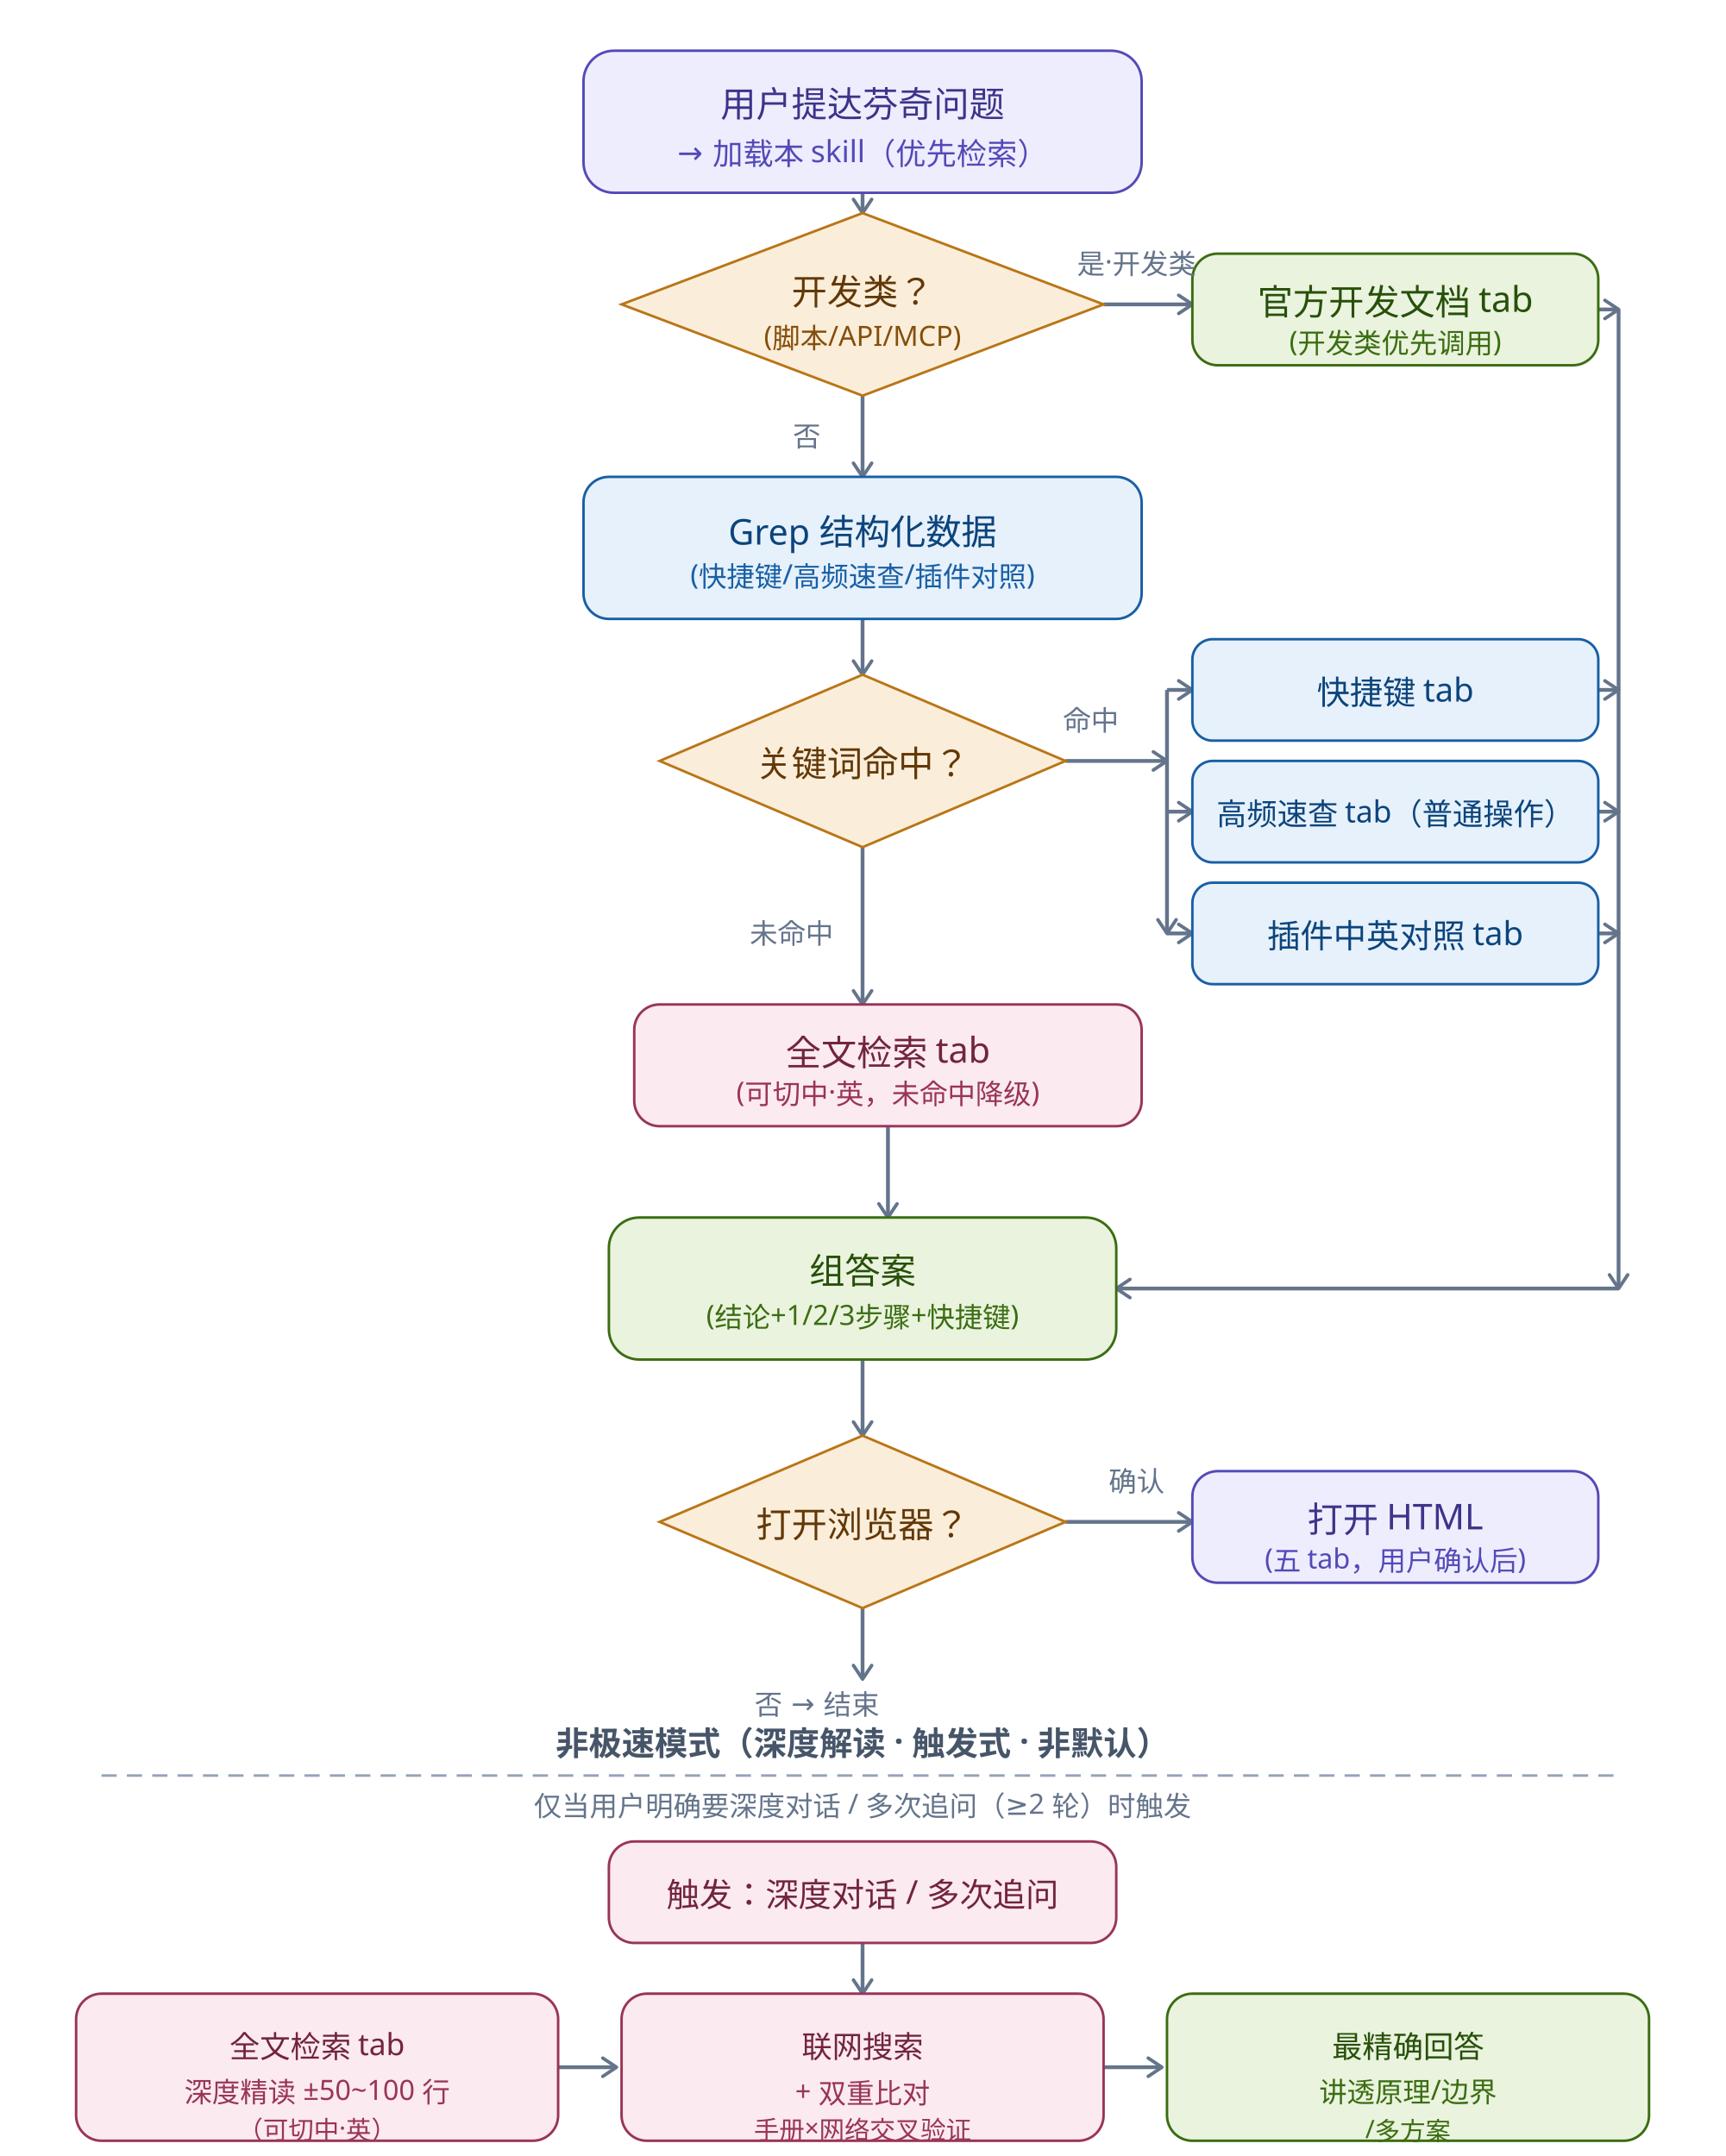
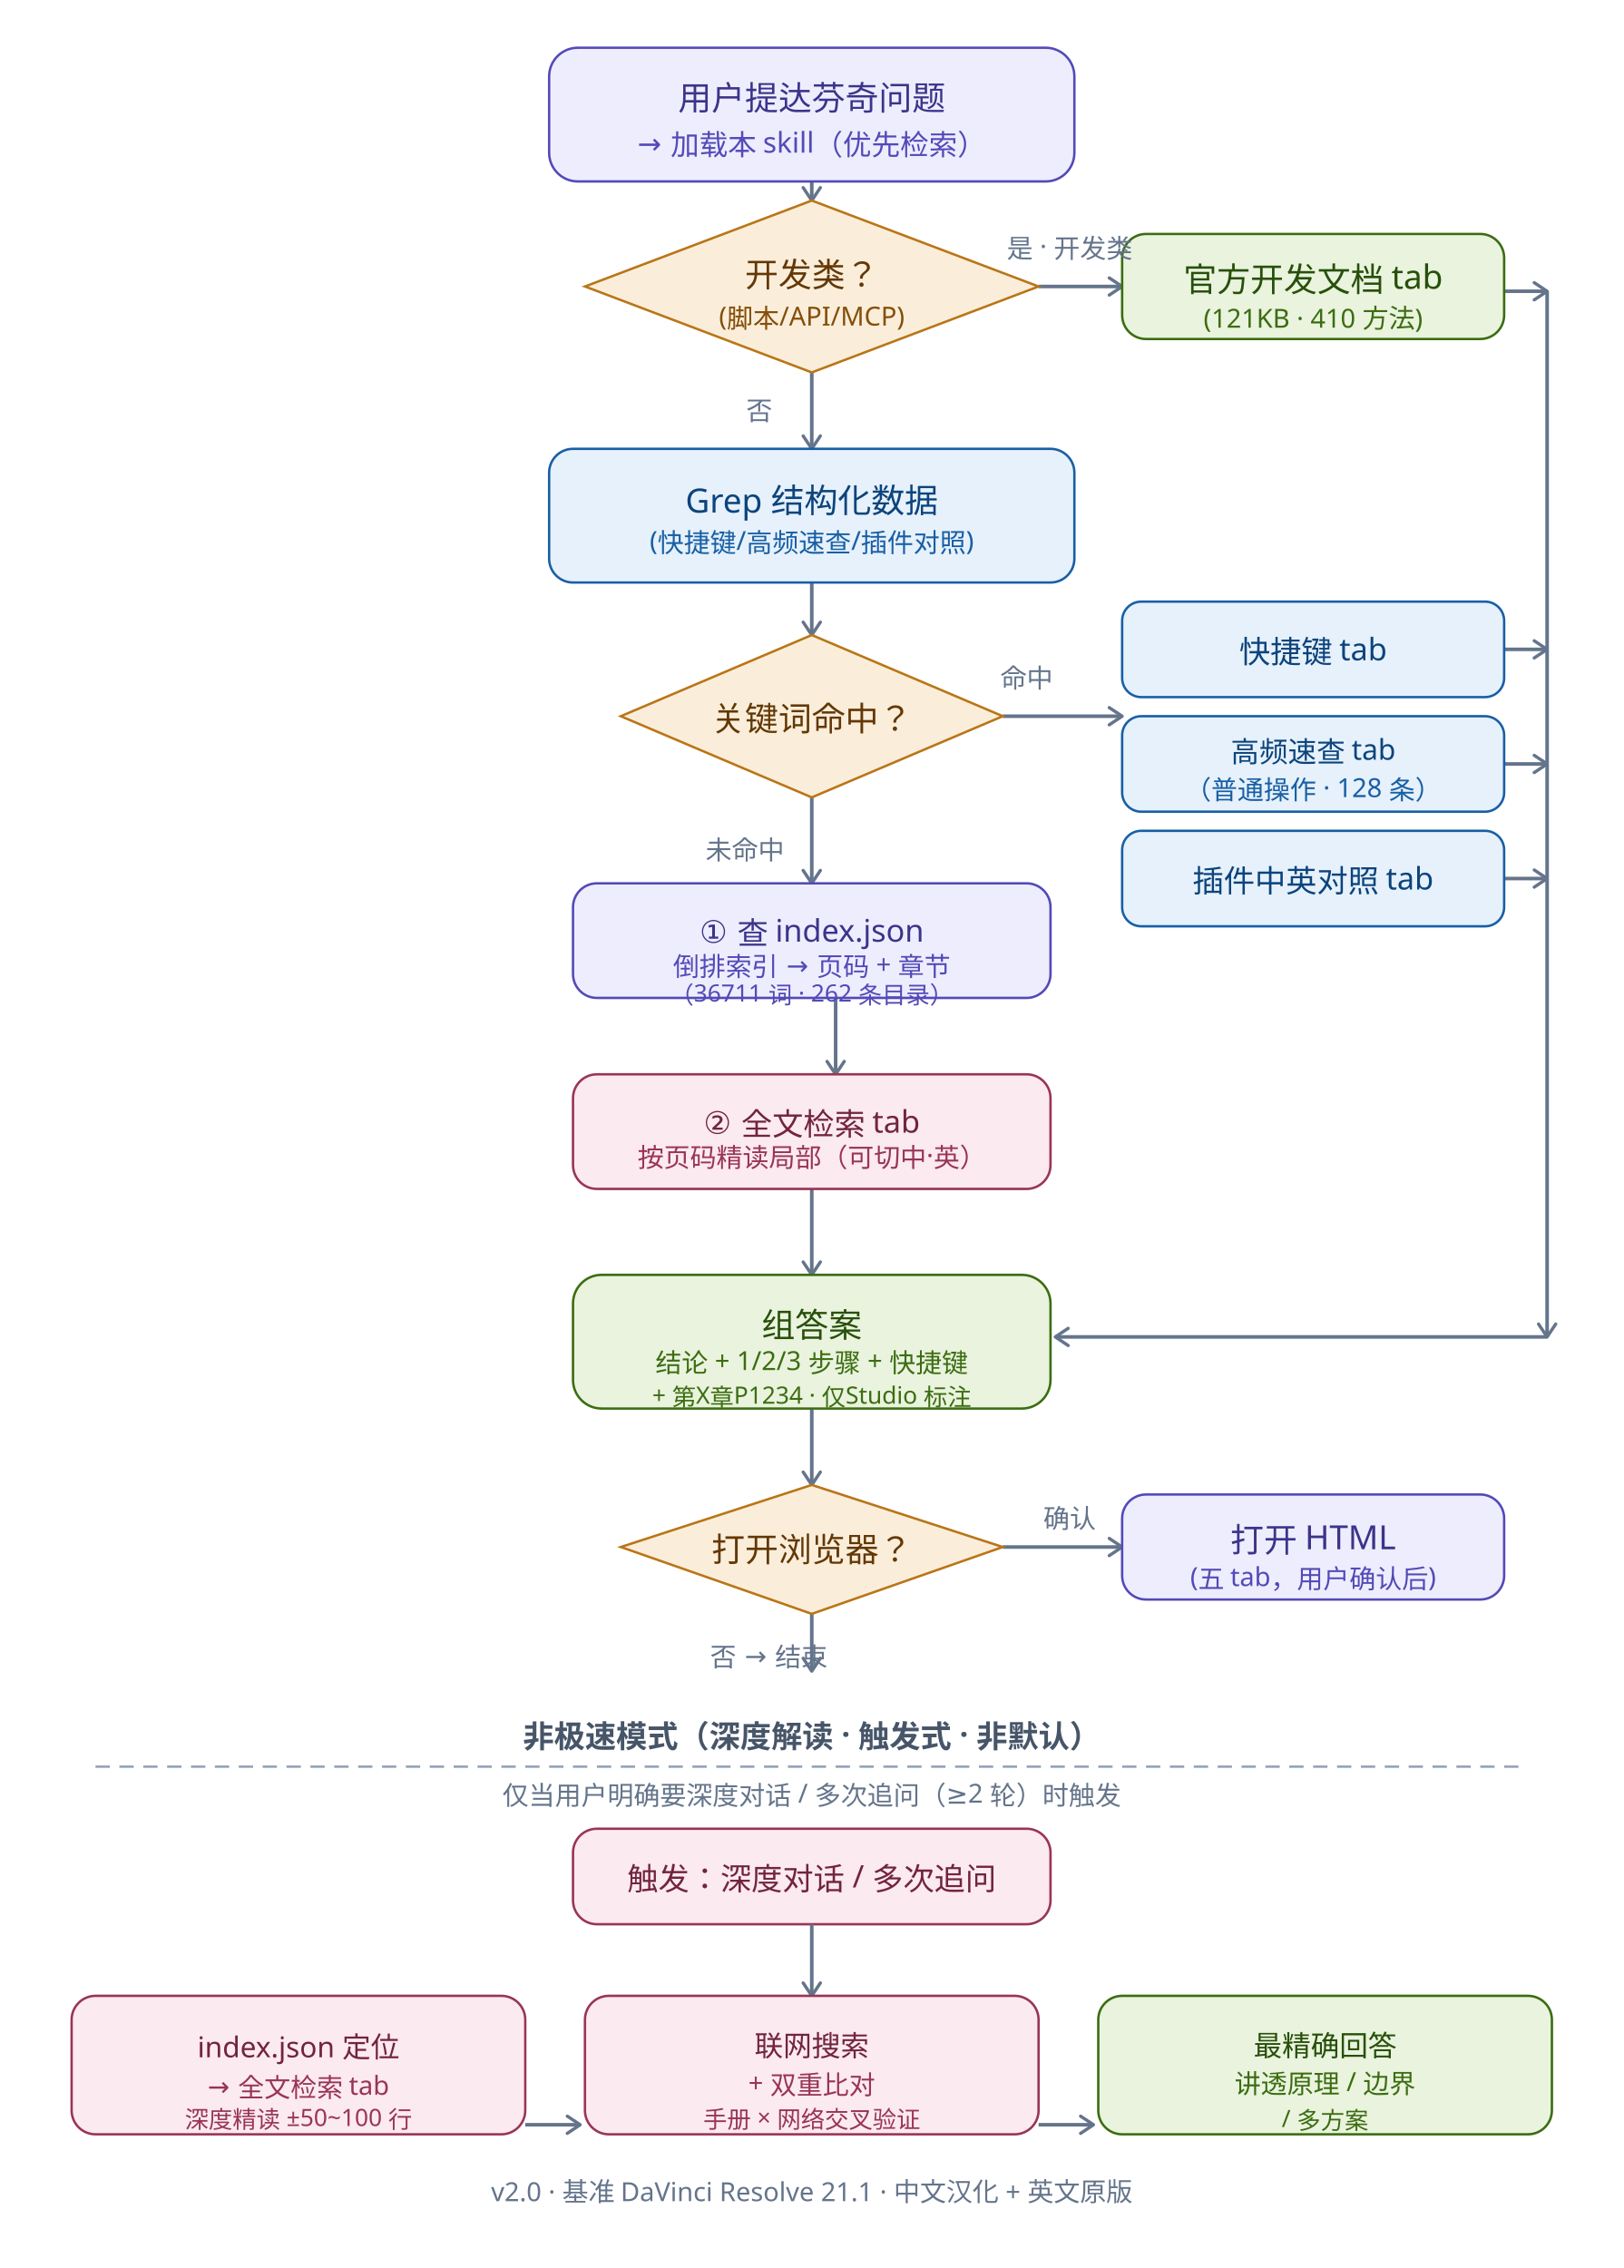
- <svg xmlns="http://www.w3.org/2000/svg" viewBox="0 0 680 850" width="680" height="850" role="img">
+ <svg xmlns="http://www.w3.org/2000/svg" viewBox="0 0 680 950" width="680" height="950" role="img">
  <defs>
    <marker id="arrow" viewBox="0 0 10 10" refX="8" refY="5" markerWidth="6" markerHeight="6" orient="auto-start-reverse">
      <path d="M2 1L8 5L2 9" fill="none" stroke="context-stroke" stroke-width="1.5" stroke-linecap="round" stroke-linejoin="round" />
    </marker>
  </defs>
  <g fill="none" stroke="#64748b" stroke-width="1.5" marker-end="url(#arrow)">
    <line x1="340" y1="76" x2="340" y2="84" />
    <line x1="435" y1="120" x2="470" y2="120" />
+     <line x1="630" y1="122" x2="648" y2="122" />
+     <line x1="648" y1="122" x2="648" y2="560" />
+     <line x1="648" y1="560" x2="442" y2="560" />
    <line x1="340" y1="156" x2="340" y2="188" />
    <line x1="340" y1="244" x2="340" y2="266" />
-     <line x1="420" y1="300" x2="460" y2="300" />
-     <line x1="460" y1="272" x2="460" y2="368" />
-     <line x1="460" y1="272" x2="470" y2="272" />
-     <line x1="460" y1="320" x2="470" y2="320" />
-     <line x1="460" y1="368" x2="470" y2="368" />
-     <line x1="340" y1="334" x2="340" y2="396" />
-     <line x1="630" y1="122" x2="638" y2="122" />
-     <line x1="638" y1="122" x2="638" y2="508" />
-     <line x1="638" y1="508" x2="440" y2="508" />
-     <line x1="630" y1="272" x2="638" y2="272" />
-     <line x1="630" y1="320" x2="638" y2="320" />
-     <line x1="630" y1="368" x2="638" y2="368" />
-     <line x1="350" y1="444" x2="350" y2="480" />
-     <line x1="340" y1="536" x2="340" y2="566" />
-     <line x1="420" y1="600" x2="470" y2="600" />
-     <line x1="340" y1="634" x2="340" y2="662" />
-     <line x1="340" y1="766" x2="340" y2="786" />
-     <line x1="220" y1="815" x2="243" y2="815" />
-     <line x1="435" y1="815" x2="458" y2="815" />
+     <line x1="420" y1="300" x2="470" y2="300" />
+     <line x1="630" y1="272" x2="648" y2="272" />
+     <line x1="630" y1="320" x2="648" y2="320" />
+     <line x1="630" y1="368" x2="648" y2="368" />
+     <line x1="340" y1="334" x2="340" y2="370" />
+     <line x1="350" y1="418" x2="350" y2="450" />
+     <line x1="340" y1="498" x2="340" y2="534" />
+     <line x1="340" y1="590" x2="340" y2="622" />
+     <line x1="420" y1="648" x2="470" y2="648" />
+     <line x1="340" y1="676" x2="340" y2="700" />
  </g>
  <g>
    <rect x="230" y="20" width="220" height="56" rx="12" fill="#EEEDFE" stroke="#534AB7" stroke-width="1" />
    <text x="340" y="40" text-anchor="middle" dominant-baseline="central" font-family="sans-serif" font-size="14" font-weight="500" fill="#3C3489">用户提达芬奇问题</text>
    <text x="340" y="58" text-anchor="middle" dominant-baseline="central" font-family="sans-serif" font-size="12" fill="#534AB7">→ 加载本 skill（优先检索）</text>
  </g>
  <g>
    <polygon points="340,84 435,120 340,156 245,120" fill="#FAEEDA" stroke="#BA7517" stroke-width="1" />
    <text x="340" y="114" text-anchor="middle" dominant-baseline="central" font-family="sans-serif" font-size="14" font-weight="500" fill="#633806">开发类？</text>
    <text x="340" y="132" text-anchor="middle" dominant-baseline="central" font-family="sans-serif" font-size="11" fill="#854F0B">(脚本/API/MCP)</text>
  </g>
  <g>
-     <rect x="470" y="100" width="160" height="44" rx="10" fill="#EAF3DE" stroke="#3B6D11" stroke-width="1" />
-     <text x="550" y="118" text-anchor="middle" dominant-baseline="central" font-family="sans-serif" font-size="14" font-weight="500" fill="#27500A">官方开发文档 tab</text>
-     <text x="550" y="134" text-anchor="middle" dominant-baseline="central" font-family="sans-serif" font-size="11" fill="#3B6D11">(开发类优先调用)</text>
+     <rect x="470" y="98" width="160" height="44" rx="10" fill="#EAF3DE" stroke="#3B6D11" stroke-width="1" />
+     <text x="550" y="116" text-anchor="middle" dominant-baseline="central" font-family="sans-serif" font-size="14" font-weight="500" fill="#27500A">官方开发文档 tab</text>
+     <text x="550" y="132" text-anchor="middle" dominant-baseline="central" font-family="sans-serif" font-size="11" fill="#3B6D11">(121KB · 410 方法)</text>
  </g>
  <g>
    <rect x="230" y="188" width="220" height="56" rx="10" fill="#E6F1FB" stroke="#185FA5" stroke-width="1" />
    <text x="340" y="208" text-anchor="middle" dominant-baseline="central" font-family="sans-serif" font-size="14" font-weight="500" fill="#0C447C">Grep 结构化数据</text>
    <text x="340" y="226" text-anchor="middle" dominant-baseline="central" font-family="sans-serif" font-size="11" fill="#185FA5">(快捷键/高频速查/插件对照)</text>
  </g>
  <g>
    <polygon points="340,266 420,300 340,334 260,300" fill="#FAEEDA" stroke="#BA7517" stroke-width="1" />
    <text x="340" y="300" text-anchor="middle" dominant-baseline="central" font-family="sans-serif" font-size="14" font-weight="500" fill="#633806">关键词命中？</text>
  </g>
  <g>
    <rect x="470" y="252" width="160" height="40" rx="8" fill="#E6F1FB" stroke="#185FA5" stroke-width="1" />
    <text x="550" y="272" text-anchor="middle" dominant-baseline="central" font-family="sans-serif" font-size="13" font-weight="500" fill="#0C447C">快捷键 tab</text>
  </g>
  <g>
    <rect x="470" y="300" width="160" height="40" rx="8" fill="#E6F1FB" stroke="#185FA5" stroke-width="1" />
-     <text x="550" y="320" text-anchor="middle" dominant-baseline="central" font-family="sans-serif" font-size="12" font-weight="500" fill="#0C447C">高频速查 tab（普通操作）</text>
+     <text x="550" y="314" text-anchor="middle" dominant-baseline="central" font-family="sans-serif" font-size="12" font-weight="500" fill="#0C447C">高频速查 tab</text>
+     <text x="550" y="330" text-anchor="middle" dominant-baseline="central" font-family="sans-serif" font-size="11" fill="#185FA5">（普通操作 · 128 条）</text>
  </g>
  <g>
    <rect x="470" y="348" width="160" height="40" rx="8" fill="#E6F1FB" stroke="#185FA5" stroke-width="1" />
    <text x="550" y="368" text-anchor="middle" dominant-baseline="central" font-family="sans-serif" font-size="13" font-weight="500" fill="#0C447C">插件中英对照 tab</text>
  </g>
  <g>
-     <rect x="250" y="396" width="200" height="48" rx="10" fill="#FBEAF0" stroke="#993556" stroke-width="1" />
-     <text x="350" y="414" text-anchor="middle" dominant-baseline="central" font-family="sans-serif" font-size="14" font-weight="500" fill="#72243E">全文检索 tab</text>
-     <text x="350" y="430" text-anchor="middle" dominant-baseline="central" font-family="sans-serif" font-size="11" fill="#993556">(可切中·英，未命中降级)</text>
+     <rect x="240" y="370" width="200" height="48" rx="10" fill="#EEEDFE" stroke="#534AB7" stroke-width="1" />
+     <text x="340" y="388" text-anchor="middle" dominant-baseline="central" font-family="sans-serif" font-size="13" font-weight="500" fill="#3C3489">① 查 index.json</text>
+     <text x="340" y="404" text-anchor="middle" dominant-baseline="central" font-family="sans-serif" font-size="11" fill="#534AB7">倒排索引 → 页码 + 章节</text>
+     <text x="340" y="416" text-anchor="middle" dominant-baseline="central" font-family="sans-serif" font-size="10" fill="#534AB7">（36711 词 · 262 条目录）</text>
  </g>
  <g>
-     <rect x="240" y="480" width="200" height="56" rx="12" fill="#EAF3DE" stroke="#3B6D11" stroke-width="1" />
-     <text x="340" y="500" text-anchor="middle" dominant-baseline="central" font-family="sans-serif" font-size="14" font-weight="500" fill="#27500A">组答案</text>
-     <text x="340" y="518" text-anchor="middle" dominant-baseline="central" font-family="sans-serif" font-size="11" fill="#3B6D11">(结论+1/2/3步骤+快捷键)</text>
+     <rect x="240" y="450" width="200" height="48" rx="10" fill="#FBEAF0" stroke="#993556" stroke-width="1" />
+     <text x="340" y="468" text-anchor="middle" dominant-baseline="central" font-family="sans-serif" font-size="13" font-weight="500" fill="#72243E">② 全文检索 tab</text>
+     <text x="340" y="484" text-anchor="middle" dominant-baseline="central" font-family="sans-serif" font-size="11" fill="#993556">按页码精读局部（可切中·英）</text>
  </g>
  <g>
-     <polygon points="340,566 420,600 340,634 260,600" fill="#FAEEDA" stroke="#BA7517" stroke-width="1" />
-     <text x="340" y="600" text-anchor="middle" dominant-baseline="central" font-family="sans-serif" font-size="14" font-weight="500" fill="#633806">打开浏览器？</text>
+     <rect x="240" y="534" width="200" height="56" rx="12" fill="#EAF3DE" stroke="#3B6D11" stroke-width="1" />
+     <text x="340" y="554" text-anchor="middle" dominant-baseline="central" font-family="sans-serif" font-size="14" font-weight="500" fill="#27500A">组答案</text>
+     <text x="340" y="570" text-anchor="middle" dominant-baseline="central" font-family="sans-serif" font-size="11" fill="#3B6D11">结论 + 1/2/3 步骤 + 快捷键</text>
+     <text x="340" y="584" text-anchor="middle" dominant-baseline="central" font-family="sans-serif" font-size="10" fill="#3B6D11">+ 第X章P1234 · 仅Studio 标注</text>
  </g>
  <g>
-     <rect x="470" y="580" width="160" height="44" rx="10" fill="#EEEDFE" stroke="#534AB7" stroke-width="1" />
-     <text x="550" y="598" text-anchor="middle" dominant-baseline="central" font-family="sans-serif" font-size="14" font-weight="500" fill="#3C3489">打开 HTML</text>
-     <text x="550" y="614" text-anchor="middle" dominant-baseline="central" font-family="sans-serif" font-size="11" fill="#534AB7">(五 tab，用户确认后)</text>
+     <polygon points="340,622 420,648 340,676 260,648" fill="#FAEEDA" stroke="#BA7517" stroke-width="1" />
+     <text x="340" y="648" text-anchor="middle" dominant-baseline="central" font-family="sans-serif" font-size="14" font-weight="500" fill="#633806">打开浏览器？</text>
+   </g>
+   <g>
+     <rect x="470" y="626" width="160" height="44" rx="10" fill="#EEEDFE" stroke="#534AB7" stroke-width="1" />
+     <text x="550" y="644" text-anchor="middle" dominant-baseline="central" font-family="sans-serif" font-size="14" font-weight="500" fill="#3C3489">打开 HTML</text>
+     <text x="550" y="660" text-anchor="middle" dominant-baseline="central" font-family="sans-serif" font-size="11" fill="#534AB7">(五 tab，用户确认后)</text>
  </g>
  <g font-family="sans-serif" font-size="11" fill="#64748b">
-     <text x="448" y="108" text-anchor="middle">是·开发类</text>
+     <text x="448" y="108" text-anchor="middle">是 · 开发类</text>
    <text x="318" y="176" text-anchor="middle">否</text>
    <text x="430" y="288" text-anchor="middle">命中</text>
-     <text x="312" y="372" text-anchor="middle">未命中</text>
-     <text x="448" y="588" text-anchor="middle">确认</text>
-     <text x="322" y="676" text-anchor="middle">否 → 结束</text>
+     <text x="312" y="360" text-anchor="middle">未命中</text>
+     <text x="448" y="640" text-anchor="middle">确认</text>
+     <text x="322" y="698" text-anchor="middle">否 → 结束</text>
  </g>
-   <line x1="40" y1="700" x2="640" y2="700" stroke="#94a3b8" stroke-width="1" stroke-dasharray="6 4" />
-   <text x="340" y="692" text-anchor="middle" font-family="sans-serif" font-size="13" font-weight="600" fill="#475569">非极速模式（深度解读 · 触发式 · 非默认）</text>
-   <text x="340" y="716" text-anchor="middle" font-family="sans-serif" font-size="11" fill="#64748b">仅当用户明确要深度对话 / 多次追问（≥2 轮）时触发</text>
-   <rect x="240" y="726" width="200" height="40" rx="10" fill="#FBEAF0" stroke="#993556" stroke-width="1" />
-   <text x="340" y="746" text-anchor="middle" dominant-baseline="central" font-family="sans-serif" font-size="13" font-weight="500" fill="#72243E">触发：深度对话 / 多次追问</text>
-   <rect x="30" y="786" width="190" height="58" rx="10" fill="#FBEAF0" stroke="#993556" stroke-width="1" />
-   <text x="125" y="806" text-anchor="middle" dominant-baseline="central" font-family="sans-serif" font-size="12" font-weight="500" fill="#72243E">全文检索 tab</text>
-   <text x="125" y="824" text-anchor="middle" dominant-baseline="central" font-family="sans-serif" font-size="11" fill="#993556">深度精读 ±50~100 行</text>
-   <text x="125" y="839" text-anchor="middle" dominant-baseline="central" font-family="sans-serif" font-size="10" fill="#993556">（可切中·英）</text>
-   <rect x="245" y="786" width="190" height="58" rx="10" fill="#FBEAF0" stroke="#993556" stroke-width="1" />
-   <text x="340" y="806" text-anchor="middle" dominant-baseline="central" font-family="sans-serif" font-size="12" font-weight="500" fill="#72243E">联网搜索</text>
-   <text x="340" y="824" text-anchor="middle" dominant-baseline="central" font-family="sans-serif" font-size="11" fill="#993556">+ 双重比对</text>
-   <text x="340" y="839" text-anchor="middle" dominant-baseline="central" font-family="sans-serif" font-size="10" fill="#993556">手册×网络交叉验证</text>
-   <rect x="460" y="786" width="190" height="58" rx="10" fill="#EAF3DE" stroke="#3B6D11" stroke-width="1" />
-   <text x="555" y="806" text-anchor="middle" dominant-baseline="central" font-family="sans-serif" font-size="12" font-weight="500" fill="#27500A">最精确回答</text>
-   <text x="555" y="824" text-anchor="middle" dominant-baseline="central" font-family="sans-serif" font-size="11" fill="#3B6D11">讲透原理/边界</text>
-   <text x="555" y="839" text-anchor="middle" dominant-baseline="central" font-family="sans-serif" font-size="10" fill="#3B6D11">/多方案</text>
+   <line x1="40" y1="740" x2="640" y2="740" stroke="#94a3b8" stroke-width="1" stroke-dasharray="6 4" />
+   <text x="340" y="732" text-anchor="middle" font-family="sans-serif" font-size="13" font-weight="600" fill="#475569">非极速模式（深度解读 · 触发式 · 非默认）</text>
+   <text x="340" y="756" text-anchor="middle" font-family="sans-serif" font-size="11" fill="#64748b">仅当用户明确要深度对话 / 多次追问（≥2 轮）时触发</text>
+   <rect x="240" y="766" width="200" height="40" rx="10" fill="#FBEAF0" stroke="#993556" stroke-width="1" />
+   <text x="340" y="786" text-anchor="middle" dominant-baseline="central" font-family="sans-serif" font-size="13" font-weight="500" fill="#72243E">触发：深度对话 / 多次追问</text>
+   <g fill="none" stroke="#64748b" stroke-width="1.5" marker-end="url(#arrow)">
+     <line x1="340" y1="806" x2="340" y2="836" />
+     <line x1="340" y1="836" x2="340" y2="860" />
+     <line x1="220" y1="890" x2="243" y2="890" />
+     <line x1="435" y1="890" x2="458" y2="890" />
+   </g>
+   <rect x="30" y="836" width="190" height="58" rx="10" fill="#FBEAF0" stroke="#993556" stroke-width="1" />
+   <text x="125" y="856" text-anchor="middle" dominant-baseline="central" font-family="sans-serif" font-size="12" font-weight="500" fill="#72243E">index.json 定位</text>
+   <text x="125" y="872" text-anchor="middle" dominant-baseline="central" font-family="sans-serif" font-size="11" fill="#993556">→ 全文检索 tab</text>
+   <text x="125" y="887" text-anchor="middle" dominant-baseline="central" font-family="sans-serif" font-size="10" fill="#993556">深度精读 ±50~100 行</text>
+   <rect x="245" y="836" width="190" height="58" rx="10" fill="#FBEAF0" stroke="#993556" stroke-width="1" />
+   <text x="340" y="856" text-anchor="middle" dominant-baseline="central" font-family="sans-serif" font-size="12" font-weight="500" fill="#72243E">联网搜索</text>
+   <text x="340" y="872" text-anchor="middle" dominant-baseline="central" font-family="sans-serif" font-size="11" fill="#993556">+ 双重比对</text>
+   <text x="340" y="887" text-anchor="middle" dominant-baseline="central" font-family="sans-serif" font-size="10" fill="#993556">手册 × 网络交叉验证</text>
+   <rect x="460" y="836" width="190" height="58" rx="10" fill="#EAF3DE" stroke="#3B6D11" stroke-width="1" />
+   <text x="555" y="856" text-anchor="middle" dominant-baseline="central" font-family="sans-serif" font-size="12" font-weight="500" fill="#27500A">最精确回答</text>
+   <text x="555" y="872" text-anchor="middle" dominant-baseline="central" font-family="sans-serif" font-size="11" fill="#3B6D11">讲透原理 / 边界</text>
+   <text x="555" y="887" text-anchor="middle" dominant-baseline="central" font-family="sans-serif" font-size="10" fill="#3B6D11">/ 多方案</text>
+   <text x="340" y="922" text-anchor="middle" font-family="sans-serif" font-size="11" fill="#64748b">v2.0 · 基准 DaVinci Resolve 21.1 · 中文汉化 + 英文原版</text>
</svg>
